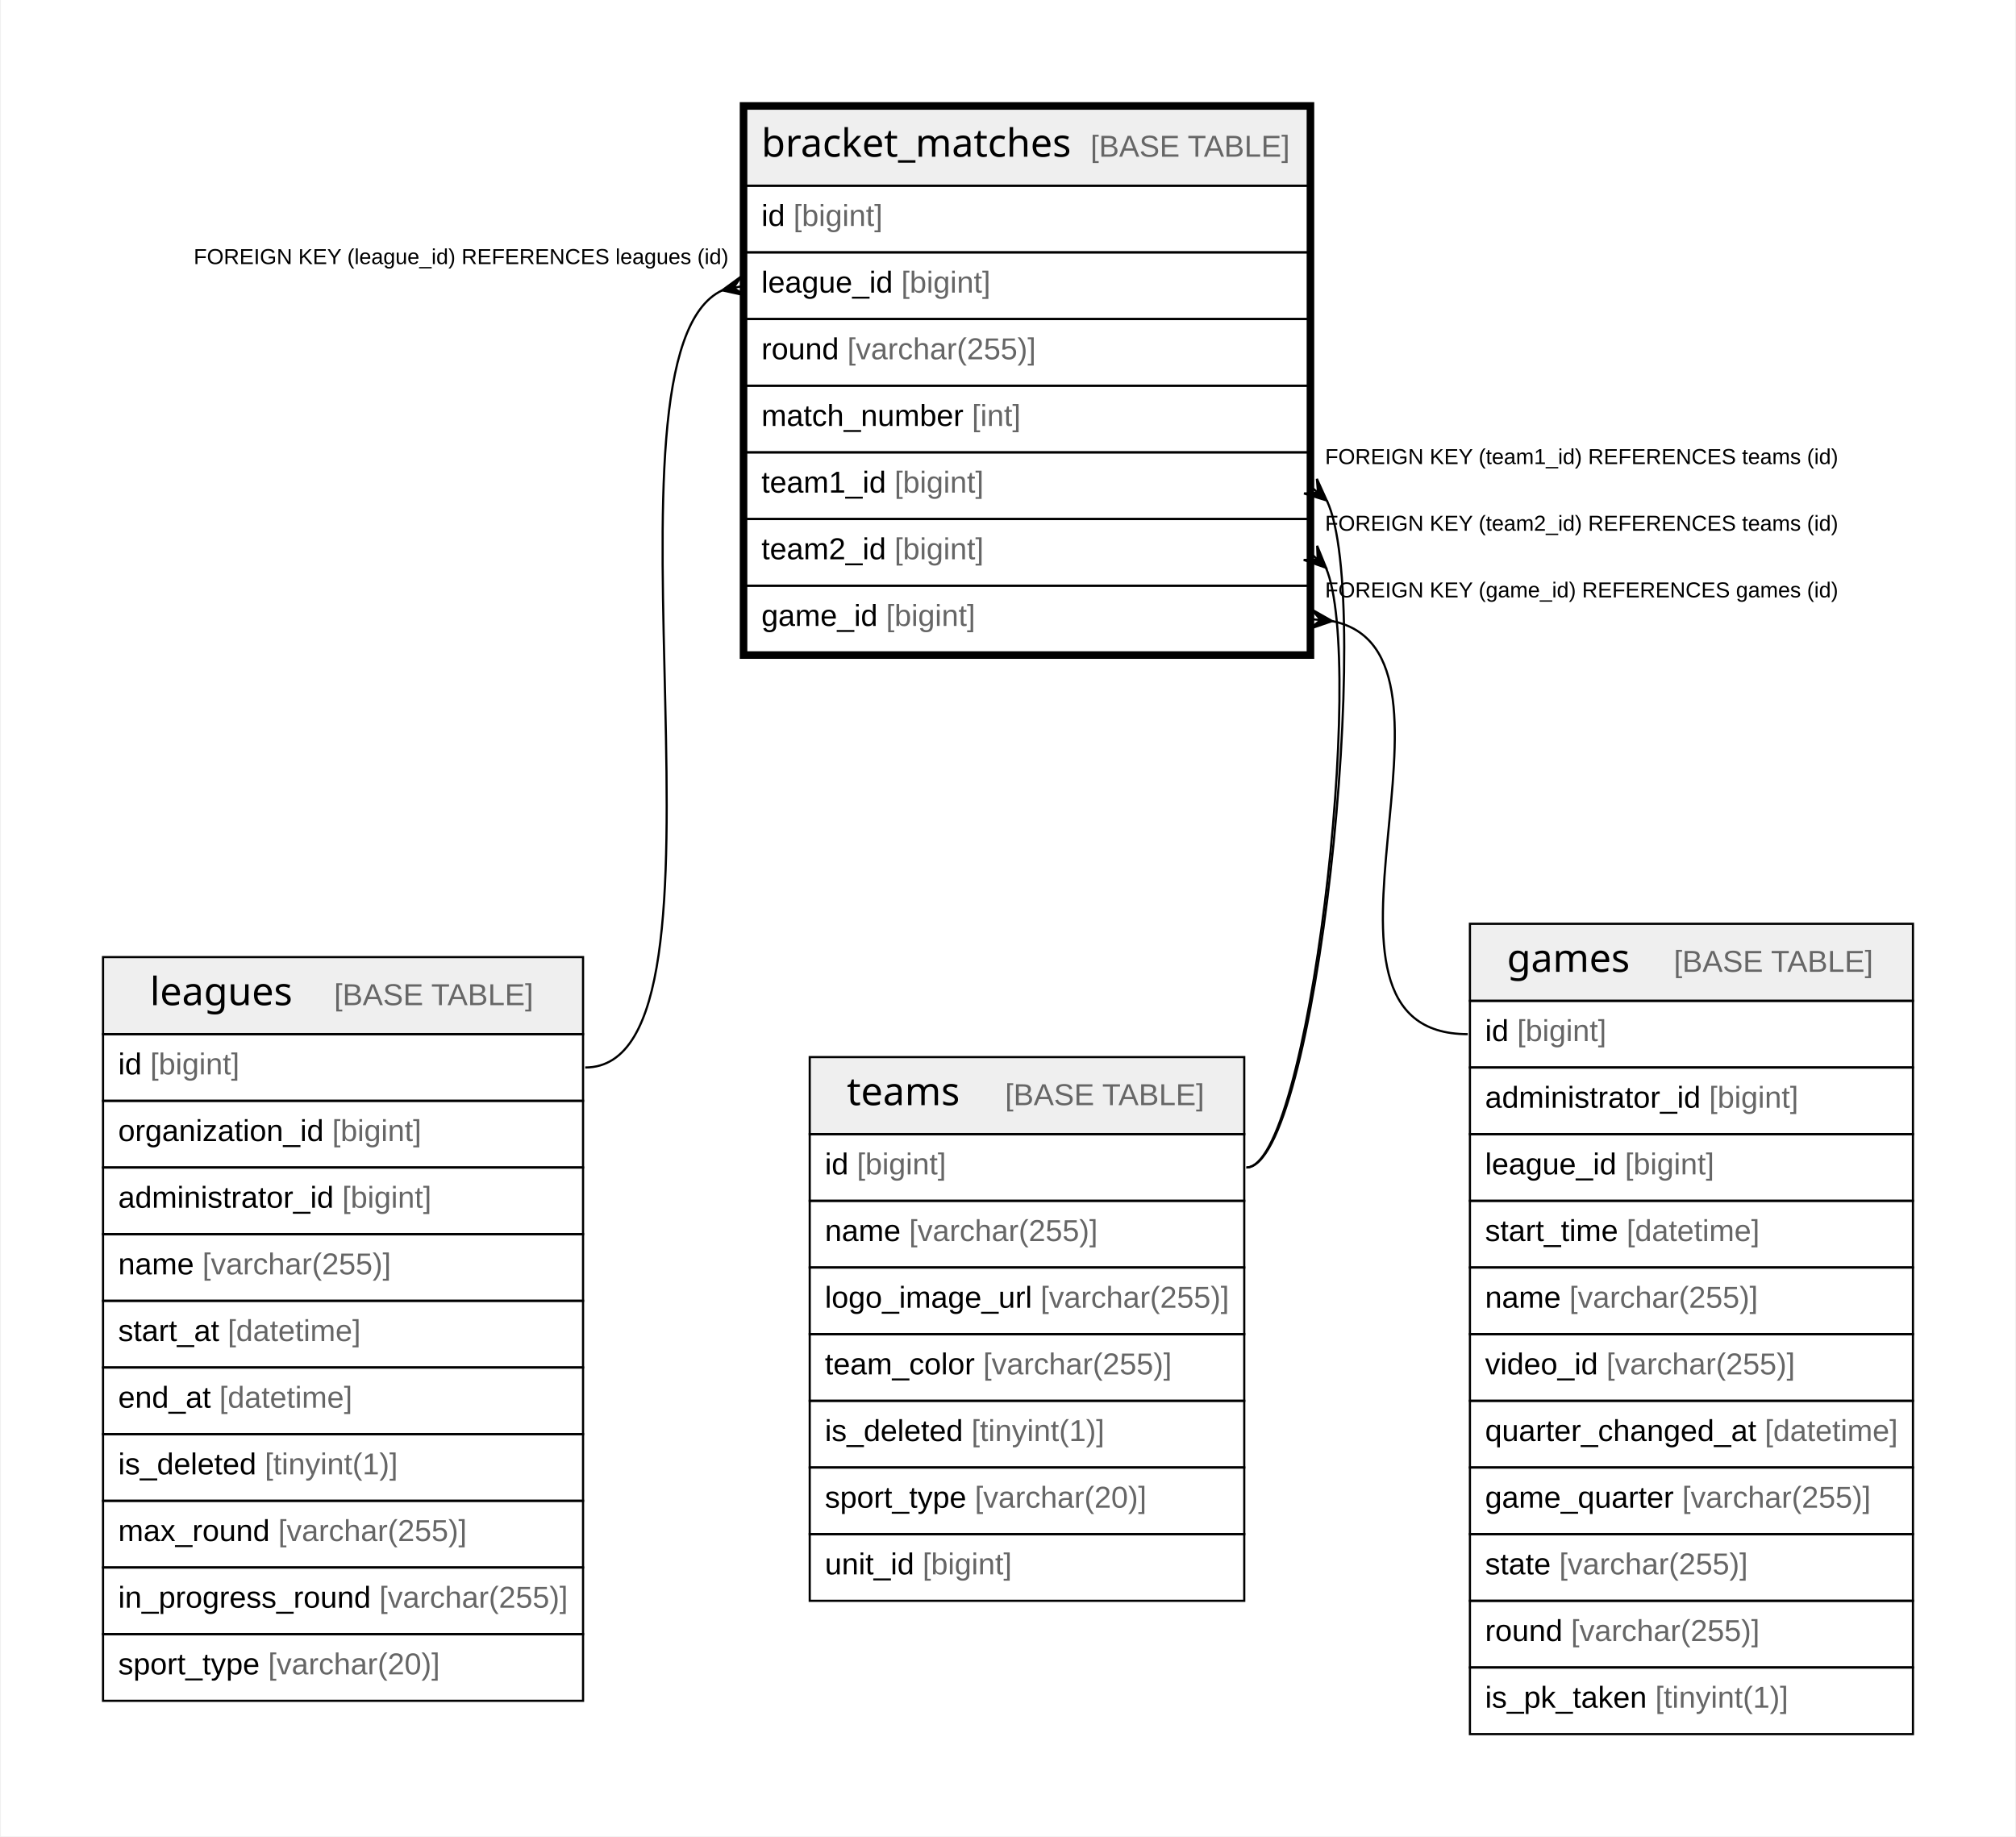
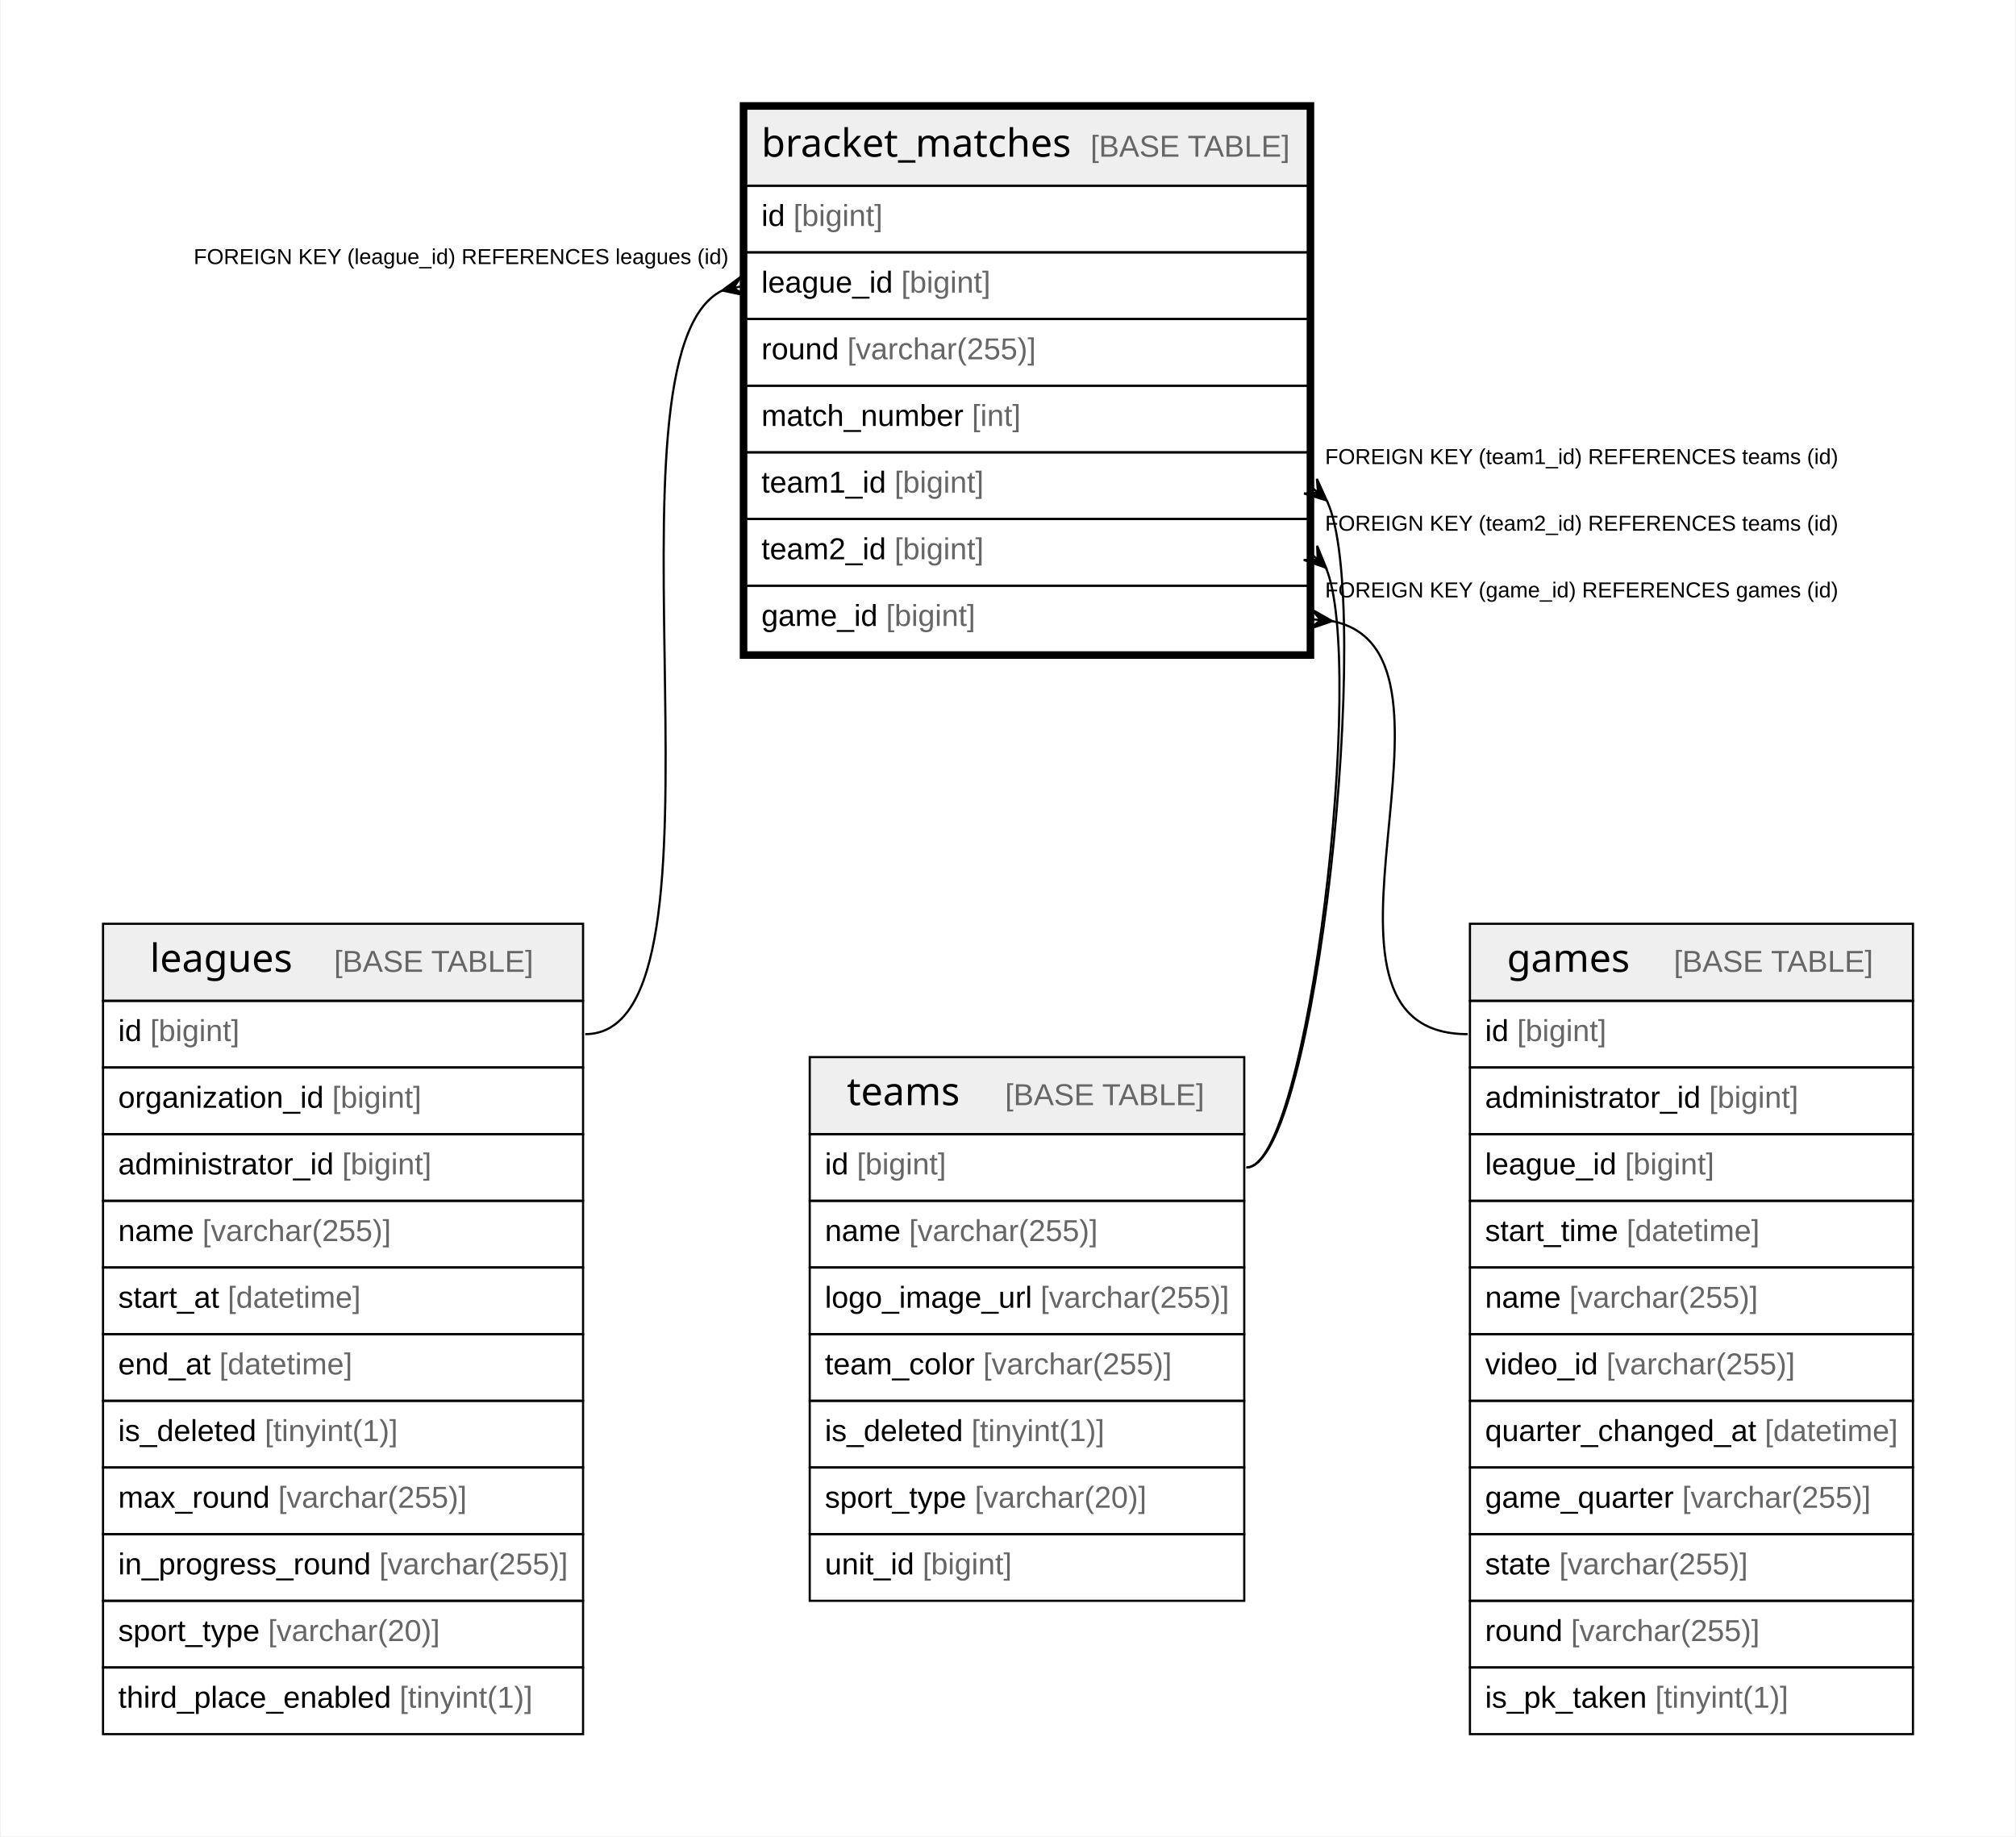
<svg xmlns="http://www.w3.org/2000/svg" width="931pt" height="848pt" viewBox="0.00 0.00 930.63 848.40">
  <g id="graph0" class="graph" transform="scale(1 1) rotate(0) translate(4 844.4)">
    <polygon fill="white" stroke="none" points="-4,4 -4,-844.4 926.63,-844.4 926.63,4 -4,4" />
    <g id="node1" class="node">
      <polygon fill="#efefef" stroke="none" points="340.38,-758.6 340.38,-794.2 599.8,-794.2 599.8,-758.6 340.38,-758.6" />
      <polygon fill="none" stroke="black" points="340.38,-758.6 340.38,-794.2 599.8,-794.2 599.8,-758.6 340.38,-758.6" />
      <text text-anchor="start" x="347.38" y="-772" font-family="Arial Bold" font-size="18.00">bracket_matches</text>
      <text text-anchor="start" x="468.31" y="-772" font-family="Arial" font-size="14.00">    </text>
      <text text-anchor="start" x="499.43" y="-772" font-family="Arial" font-size="14.00" fill="#666666">[BASE TABLE]</text>
      <polygon fill="none" stroke="black" points="340.38,-727.8 340.38,-758.6 599.8,-758.6 599.8,-727.8 340.38,-727.8" />
      <text text-anchor="start" x="347.38" y="-740" font-family="Arial" font-size="14.00">id </text>
      <text text-anchor="start" x="362.16" y="-740" font-family="Arial" font-size="14.00" fill="#666666">[bigint]</text>
      <polygon fill="none" stroke="black" points="340.38,-697 340.38,-727.8 599.8,-727.8 599.8,-697 340.38,-697" />
      <text text-anchor="start" x="347.38" y="-709.2" font-family="Arial" font-size="14.00">league_id </text>
      <text text-anchor="start" x="411.99" y="-709.2" font-family="Arial" font-size="14.00" fill="#666666">[bigint]</text>
      <polygon fill="none" stroke="black" points="340.38,-666.2 340.38,-697 599.8,-697 599.8,-666.2 340.38,-666.2" />
      <text text-anchor="start" x="347.38" y="-678.4" font-family="Arial" font-size="14.00">round </text>
      <text text-anchor="start" x="387.07" y="-678.4" font-family="Arial" font-size="14.00" fill="#666666">[varchar(255)]</text>
      <polygon fill="none" stroke="black" points="340.38,-635.4 340.38,-666.2 599.8,-666.2 599.8,-635.4 340.38,-635.4" />
      <text text-anchor="start" x="347.38" y="-647.6" font-family="Arial" font-size="14.00">match_number </text>
      <text text-anchor="start" x="444.64" y="-647.6" font-family="Arial" font-size="14.00" fill="#666666">[int]</text>
      <polygon fill="none" stroke="black" points="340.38,-604.6 340.38,-635.4 599.8,-635.4 599.8,-604.6 340.38,-604.6" />
      <text text-anchor="start" x="347.38" y="-616.8" font-family="Arial" font-size="14.00">team1_id </text>
      <text text-anchor="start" x="408.86" y="-616.8" font-family="Arial" font-size="14.00" fill="#666666">[bigint]</text>
      <polygon fill="none" stroke="black" points="340.38,-573.8 340.38,-604.6 599.8,-604.6 599.8,-573.8 340.38,-573.8" />
      <text text-anchor="start" x="347.38" y="-586" font-family="Arial" font-size="14.00">team2_id </text>
      <text text-anchor="start" x="408.86" y="-586" font-family="Arial" font-size="14.00" fill="#666666">[bigint]</text>
      <polygon fill="none" stroke="black" points="340.38,-543 340.38,-573.8 599.8,-573.8 599.8,-543 340.38,-543" />
      <text text-anchor="start" x="347.38" y="-555.2" font-family="Arial" font-size="14.00">game_id </text>
      <text text-anchor="start" x="404.97" y="-555.2" font-family="Arial" font-size="14.00" fill="#666666">[bigint]</text>
      <polygon fill="none" stroke="black" stroke-width="3" points="338.88,-541.5 338.88,-795.7 601.3,-795.7 601.3,-541.5 338.88,-541.5" />
    </g>
    <g id="node2" class="node">
-       <polygon fill="#efefef" stroke="none" points="43.2,-366.6 43.2,-402.2 264.98,-402.2 264.98,-366.6 43.2,-366.6" />
-       <polygon fill="none" stroke="black" points="43.2,-366.6 43.2,-402.2 264.98,-402.2 264.98,-366.6 43.2,-366.6" />
-       <text text-anchor="start" x="64.86" y="-380" font-family="Arial Bold" font-size="18.00">leagues</text>
-       <text text-anchor="start" x="118.83" y="-380" font-family="Arial" font-size="14.00">    </text>
-       <text text-anchor="start" x="149.95" y="-380" font-family="Arial" font-size="14.00" fill="#666666">[BASE TABLE]</text>
-       <polygon fill="none" stroke="black" points="43.2,-335.8 43.2,-366.6 264.98,-366.6 264.98,-335.8 43.2,-335.8" />
-       <text text-anchor="start" x="50.2" y="-348" font-family="Arial" font-size="14.00">id </text>
-       <text text-anchor="start" x="64.99" y="-348" font-family="Arial" font-size="14.00" fill="#666666">[bigint]</text>
-       <polygon fill="none" stroke="black" points="43.2,-305 43.2,-335.8 264.98,-335.8 264.98,-305 43.2,-305" />
-       <text text-anchor="start" x="50.2" y="-317.2" font-family="Arial" font-size="14.00">organization_id </text>
-       <text text-anchor="start" x="149.05" y="-317.2" font-family="Arial" font-size="14.00" fill="#666666">[bigint]</text>
-       <polygon fill="none" stroke="black" points="43.2,-274.2 43.2,-305 264.98,-305 264.98,-274.2 43.2,-274.2" />
-       <text text-anchor="start" x="50.2" y="-286.4" font-family="Arial" font-size="14.00">administrator_id </text>
-       <text text-anchor="start" x="153.69" y="-286.4" font-family="Arial" font-size="14.00" fill="#666666">[bigint]</text>
-       <polygon fill="none" stroke="black" points="43.2,-243.4 43.2,-274.2 264.98,-274.2 264.98,-243.4 43.2,-243.4" />
-       <text text-anchor="start" x="50.2" y="-255.6" font-family="Arial" font-size="14.00">name </text>
-       <text text-anchor="start" x="89.11" y="-255.6" font-family="Arial" font-size="14.00" fill="#666666">[varchar(255)]</text>
-       <polygon fill="none" stroke="black" points="43.2,-212.6 43.2,-243.4 264.98,-243.4 264.98,-212.6 43.2,-212.6" />
-       <text text-anchor="start" x="50.2" y="-224.8" font-family="Arial" font-size="14.00">start_at </text>
-       <text text-anchor="start" x="100.78" y="-224.8" font-family="Arial" font-size="14.00" fill="#666666">[datetime]</text>
-       <polygon fill="none" stroke="black" points="43.2,-181.8 43.2,-212.6 264.98,-212.6 264.98,-181.8 43.2,-181.8" />
-       <text text-anchor="start" x="50.2" y="-194" font-family="Arial" font-size="14.00">end_at </text>
-       <text text-anchor="start" x="96.91" y="-194" font-family="Arial" font-size="14.00" fill="#666666">[datetime]</text>
-       <polygon fill="none" stroke="black" points="43.2,-151 43.2,-181.8 264.98,-181.8 264.98,-151 43.2,-151" />
-       <text text-anchor="start" x="50.2" y="-163.2" font-family="Arial" font-size="14.00">is_deleted </text>
-       <text text-anchor="start" x="117.92" y="-163.2" font-family="Arial" font-size="14.00" fill="#666666">[tinyint(1)]</text>
-       <polygon fill="none" stroke="black" points="43.2,-120.2 43.2,-151 264.98,-151 264.98,-120.2 43.2,-120.2" />
-       <text text-anchor="start" x="50.2" y="-132.4" font-family="Arial" font-size="14.00">max_round </text>
-       <text text-anchor="start" x="124.13" y="-132.4" font-family="Arial" font-size="14.00" fill="#666666">[varchar(255)]</text>
-       <polygon fill="none" stroke="black" points="43.2,-89.4 43.2,-120.2 264.98,-120.2 264.98,-89.4 43.2,-89.4" />
-       <text text-anchor="start" x="50.2" y="-101.6" font-family="Arial" font-size="14.00">in_progress_round </text>
-       <text text-anchor="start" x="170.83" y="-101.6" font-family="Arial" font-size="14.00" fill="#666666">[varchar(255)]</text>
-       <polygon fill="none" stroke="black" points="43.2,-58.6 43.2,-89.4 264.98,-89.4 264.98,-58.6 43.2,-58.6" />
-       <text text-anchor="start" x="50.2" y="-70.8" font-family="Arial" font-size="14.00">sport_type </text>
-       <text text-anchor="start" x="119.46" y="-70.8" font-family="Arial" font-size="14.00" fill="#666666">[varchar(20)]</text>
+       <polygon fill="#efefef" stroke="none" points="43.2,-382 43.2,-417.6 264.98,-417.6 264.98,-382 43.2,-382" />
+       <polygon fill="none" stroke="black" points="43.2,-382 43.2,-417.6 264.98,-417.6 264.98,-382 43.2,-382" />
+       <text text-anchor="start" x="64.86" y="-395.4" font-family="Arial Bold" font-size="18.00">leagues</text>
+       <text text-anchor="start" x="118.83" y="-395.4" font-family="Arial" font-size="14.00">    </text>
+       <text text-anchor="start" x="149.95" y="-395.4" font-family="Arial" font-size="14.00" fill="#666666">[BASE TABLE]</text>
+       <polygon fill="none" stroke="black" points="43.2,-351.2 43.2,-382 264.98,-382 264.98,-351.2 43.2,-351.2" />
+       <text text-anchor="start" x="50.2" y="-363.4" font-family="Arial" font-size="14.00">id </text>
+       <text text-anchor="start" x="64.99" y="-363.4" font-family="Arial" font-size="14.00" fill="#666666">[bigint]</text>
+       <polygon fill="none" stroke="black" points="43.2,-320.4 43.2,-351.2 264.98,-351.2 264.98,-320.4 43.2,-320.4" />
+       <text text-anchor="start" x="50.2" y="-332.6" font-family="Arial" font-size="14.00">organization_id </text>
+       <text text-anchor="start" x="149.05" y="-332.6" font-family="Arial" font-size="14.00" fill="#666666">[bigint]</text>
+       <polygon fill="none" stroke="black" points="43.2,-289.6 43.2,-320.4 264.98,-320.4 264.98,-289.6 43.2,-289.6" />
+       <text text-anchor="start" x="50.2" y="-301.8" font-family="Arial" font-size="14.00">administrator_id </text>
+       <text text-anchor="start" x="153.69" y="-301.8" font-family="Arial" font-size="14.00" fill="#666666">[bigint]</text>
+       <polygon fill="none" stroke="black" points="43.2,-258.8 43.2,-289.6 264.98,-289.6 264.98,-258.8 43.2,-258.8" />
+       <text text-anchor="start" x="50.2" y="-271" font-family="Arial" font-size="14.00">name </text>
+       <text text-anchor="start" x="89.11" y="-271" font-family="Arial" font-size="14.00" fill="#666666">[varchar(255)]</text>
+       <polygon fill="none" stroke="black" points="43.2,-228 43.2,-258.8 264.98,-258.8 264.98,-228 43.2,-228" />
+       <text text-anchor="start" x="50.2" y="-240.2" font-family="Arial" font-size="14.00">start_at </text>
+       <text text-anchor="start" x="100.78" y="-240.2" font-family="Arial" font-size="14.00" fill="#666666">[datetime]</text>
+       <polygon fill="none" stroke="black" points="43.2,-197.2 43.2,-228 264.98,-228 264.98,-197.2 43.2,-197.2" />
+       <text text-anchor="start" x="50.2" y="-209.4" font-family="Arial" font-size="14.00">end_at </text>
+       <text text-anchor="start" x="96.91" y="-209.4" font-family="Arial" font-size="14.00" fill="#666666">[datetime]</text>
+       <polygon fill="none" stroke="black" points="43.2,-166.4 43.2,-197.2 264.98,-197.2 264.98,-166.4 43.2,-166.4" />
+       <text text-anchor="start" x="50.2" y="-178.6" font-family="Arial" font-size="14.00">is_deleted </text>
+       <text text-anchor="start" x="117.92" y="-178.6" font-family="Arial" font-size="14.00" fill="#666666">[tinyint(1)]</text>
+       <polygon fill="none" stroke="black" points="43.2,-135.6 43.2,-166.4 264.98,-166.4 264.98,-135.6 43.2,-135.6" />
+       <text text-anchor="start" x="50.2" y="-147.8" font-family="Arial" font-size="14.00">max_round </text>
+       <text text-anchor="start" x="124.13" y="-147.8" font-family="Arial" font-size="14.00" fill="#666666">[varchar(255)]</text>
+       <polygon fill="none" stroke="black" points="43.2,-104.8 43.2,-135.6 264.98,-135.6 264.98,-104.8 43.2,-104.8" />
+       <text text-anchor="start" x="50.2" y="-117" font-family="Arial" font-size="14.00">in_progress_round </text>
+       <text text-anchor="start" x="170.83" y="-117" font-family="Arial" font-size="14.00" fill="#666666">[varchar(255)]</text>
+       <polygon fill="none" stroke="black" points="43.2,-74 43.2,-104.8 264.98,-104.8 264.98,-74 43.2,-74" />
+       <text text-anchor="start" x="50.2" y="-86.2" font-family="Arial" font-size="14.00">sport_type </text>
+       <text text-anchor="start" x="119.46" y="-86.2" font-family="Arial" font-size="14.00" fill="#666666">[varchar(20)]</text>
+       <polygon fill="none" stroke="black" points="43.2,-43.2 43.2,-74 264.98,-74 264.98,-43.2 43.2,-43.2" />
+       <text text-anchor="start" x="50.2" y="-55.4" font-family="Arial" font-size="14.00">third_place_enabled </text>
+       <text text-anchor="start" x="180.19" y="-55.4" font-family="Arial" font-size="14.00" fill="#666666">[tinyint(1)]</text>
    </g>
    <g id="edge1" class="edge">
-       <path fill="none" stroke="black" d="M329.35,-710.28C265.24,-680.68 344.21,-351.2 265.98,-351.2" />
-       <polygon fill="black" stroke="black" points="329.27,-710.26 338.12,-716.73 334.48,-711.37 338.72,-712.26 338.72,-712.26 338.72,-712.26 334.48,-711.37 339.98,-707.93 329.27,-710.26" />
+       <path fill="none" stroke="black" d="M329.37,-710.19C268.31,-680.74 340.85,-366.6 265.98,-366.6" />
+       <polygon fill="black" stroke="black" points="329.28,-710.17 338.08,-716.72 334.49,-711.32 338.72,-712.26 338.72,-712.26 338.72,-712.26 334.49,-711.32 340.02,-707.93 329.28,-710.17" />
      <text text-anchor="start" x="85.07" y="-722.4" font-family="Arial" font-size="10.00">FOREIGN KEY (league_id) REFERENCES leagues (id)</text>
    </g>
    <g id="node3" class="node">
      <polygon fill="#efefef" stroke="none" points="369.71,-320.4 369.71,-356 570.47,-356 570.47,-320.4 369.71,-320.4" />
      <polygon fill="none" stroke="black" points="369.71,-320.4 369.71,-356 570.47,-356 570.47,-320.4 369.71,-320.4" />
      <text text-anchor="start" x="386.85" y="-333.8" font-family="Arial Bold" font-size="18.00">teams</text>
      <text text-anchor="start" x="428.84" y="-333.8" font-family="Arial" font-size="14.00">    </text>
      <text text-anchor="start" x="459.95" y="-333.8" font-family="Arial" font-size="14.00" fill="#666666">[BASE TABLE]</text>
      <polygon fill="none" stroke="black" points="369.71,-289.6 369.71,-320.4 570.47,-320.4 570.47,-289.6 369.71,-289.6" />
      <text text-anchor="start" x="376.71" y="-301.8" font-family="Arial" font-size="14.00">id </text>
      <text text-anchor="start" x="391.49" y="-301.8" font-family="Arial" font-size="14.00" fill="#666666">[bigint]</text>
      <polygon fill="none" stroke="black" points="369.71,-258.8 369.71,-289.6 570.47,-289.6 570.47,-258.8 369.71,-258.8" />
      <text text-anchor="start" x="376.71" y="-271" font-family="Arial" font-size="14.00">name </text>
      <text text-anchor="start" x="415.62" y="-271" font-family="Arial" font-size="14.00" fill="#666666">[varchar(255)]</text>
      <polygon fill="none" stroke="black" points="369.71,-228 369.71,-258.8 570.47,-258.8 570.47,-228 369.71,-228" />
      <text text-anchor="start" x="376.71" y="-240.2" font-family="Arial" font-size="14.00">logo_image_url </text>
      <text text-anchor="start" x="476.33" y="-240.2" font-family="Arial" font-size="14.00" fill="#666666">[varchar(255)]</text>
      <polygon fill="none" stroke="black" points="369.71,-197.2 369.71,-228 570.47,-228 570.47,-197.2 369.71,-197.2" />
      <text text-anchor="start" x="376.71" y="-209.4" font-family="Arial" font-size="14.00">team_color </text>
      <text text-anchor="start" x="449.85" y="-209.4" font-family="Arial" font-size="14.00" fill="#666666">[varchar(255)]</text>
      <polygon fill="none" stroke="black" points="369.71,-166.4 369.71,-197.2 570.47,-197.2 570.47,-166.4 369.71,-166.4" />
      <text text-anchor="start" x="376.71" y="-178.6" font-family="Arial" font-size="14.00">is_deleted </text>
      <text text-anchor="start" x="444.42" y="-178.6" font-family="Arial" font-size="14.00" fill="#666666">[tinyint(1)]</text>
      <polygon fill="none" stroke="black" points="369.71,-135.6 369.71,-166.4 570.47,-166.4 570.47,-135.6 369.71,-135.6" />
      <text text-anchor="start" x="376.71" y="-147.8" font-family="Arial" font-size="14.00">sport_type </text>
      <text text-anchor="start" x="445.97" y="-147.8" font-family="Arial" font-size="14.00" fill="#666666">[varchar(20)]</text>
      <polygon fill="none" stroke="black" points="369.71,-104.8 369.71,-135.6 570.47,-135.6 570.47,-104.8 369.71,-104.8" />
      <text text-anchor="start" x="376.71" y="-117" font-family="Arial" font-size="14.00">unit_id </text>
      <text text-anchor="start" x="421.85" y="-117" font-family="Arial" font-size="14.00" fill="#666666">[bigint]</text>
    </g>
    <g id="edge2" class="edge">
      <path fill="none" stroke="black" d="M608.62,-613.13C630.75,-567.06 603.53,-305 571.47,-305" />
      <polygon fill="black" stroke="black" points="608.56,-613.18 598.08,-616.4 604.56,-616.7 601.3,-619.56 601.3,-619.56 601.3,-619.56 604.56,-616.7 604.03,-623.16 608.56,-613.18" />
      <text text-anchor="start" x="607.8" y="-630" font-family="Arial" font-size="10.00">FOREIGN KEY (team1_id) REFERENCES teams (id)</text>
    </g>
    <g id="edge3" class="edge">
      <path fill="none" stroke="black" d="M608.17,-582.17C627.03,-538.41 600.24,-305 571.47,-305" />
      <polygon fill="black" stroke="black" points="608.28,-582.07 597.94,-585.71 604.42,-585.75 601.29,-588.74 601.29,-588.74 601.29,-588.74 604.42,-585.75 604.15,-592.23 608.28,-582.07" />
      <text text-anchor="start" x="607.8" y="-599.2" font-family="Arial" font-size="10.00">FOREIGN KEY (team2_id) REFERENCES teams (id)</text>
    </g>
    <g id="node4" class="node">
      <polygon fill="#efefef" stroke="none" points="674.74,-382 674.74,-417.6 879.43,-417.6 879.43,-382 674.74,-382" />
      <polygon fill="none" stroke="black" points="674.74,-382 674.74,-417.6 879.43,-417.6 879.43,-382 674.74,-382" />
      <text text-anchor="start" x="691.85" y="-395.4" font-family="Arial Bold" font-size="18.00">games</text>
      <text text-anchor="start" x="737.84" y="-395.4" font-family="Arial" font-size="14.00">    </text>
      <text text-anchor="start" x="768.95" y="-395.4" font-family="Arial" font-size="14.00" fill="#666666">[BASE TABLE]</text>
      <polygon fill="none" stroke="black" points="674.74,-351.2 674.74,-382 879.43,-382 879.43,-351.2 674.74,-351.2" />
      <text text-anchor="start" x="681.74" y="-363.4" font-family="Arial" font-size="14.00">id </text>
      <text text-anchor="start" x="696.53" y="-363.4" font-family="Arial" font-size="14.00" fill="#666666">[bigint]</text>
      <polygon fill="none" stroke="black" points="674.74,-320.4 674.74,-351.2 879.43,-351.2 879.43,-320.4 674.74,-320.4" />
      <text text-anchor="start" x="681.74" y="-332.6" font-family="Arial" font-size="14.00">administrator_id </text>
      <text text-anchor="start" x="785.23" y="-332.6" font-family="Arial" font-size="14.00" fill="#666666">[bigint]</text>
      <polygon fill="none" stroke="black" points="674.74,-289.6 674.74,-320.4 879.43,-320.4 879.43,-289.6 674.74,-289.6" />
      <text text-anchor="start" x="681.74" y="-301.8" font-family="Arial" font-size="14.00">league_id </text>
      <text text-anchor="start" x="746.36" y="-301.8" font-family="Arial" font-size="14.00" fill="#666666">[bigint]</text>
      <polygon fill="none" stroke="black" points="674.74,-258.8 674.74,-289.6 879.43,-289.6 879.43,-258.8 674.74,-258.8" />
      <text text-anchor="start" x="681.74" y="-271" font-family="Arial" font-size="14.00">start_time </text>
      <text text-anchor="start" x="747.1" y="-271" font-family="Arial" font-size="14.00" fill="#666666">[datetime]</text>
      <polygon fill="none" stroke="black" points="674.74,-228 674.74,-258.8 879.43,-258.8 879.43,-228 674.74,-228" />
      <text text-anchor="start" x="681.74" y="-240.2" font-family="Arial" font-size="14.00">name </text>
      <text text-anchor="start" x="720.66" y="-240.2" font-family="Arial" font-size="14.00" fill="#666666">[varchar(255)]</text>
      <polygon fill="none" stroke="black" points="674.74,-197.2 674.74,-228 879.43,-228 879.43,-197.2 674.74,-197.2" />
      <text text-anchor="start" x="681.74" y="-209.4" font-family="Arial" font-size="14.00">video_id </text>
      <text text-anchor="start" x="737.79" y="-209.4" font-family="Arial" font-size="14.00" fill="#666666">[varchar(255)]</text>
      <polygon fill="none" stroke="black" points="674.74,-166.4 674.74,-197.2 879.43,-197.2 879.43,-166.4 674.74,-166.4" />
      <text text-anchor="start" x="681.74" y="-178.6" font-family="Arial" font-size="14.00">quarter_changed_at </text>
      <text text-anchor="start" x="810.96" y="-178.6" font-family="Arial" font-size="14.00" fill="#666666">[datetime]</text>
      <polygon fill="none" stroke="black" points="674.74,-135.6 674.74,-166.4 879.43,-166.4 879.43,-135.6 674.74,-135.6" />
      <text text-anchor="start" x="681.74" y="-147.8" font-family="Arial" font-size="14.00">game_quarter </text>
      <text text-anchor="start" x="772.8" y="-147.8" font-family="Arial" font-size="14.00" fill="#666666">[varchar(255)]</text>
      <polygon fill="none" stroke="black" points="674.74,-104.8 674.74,-135.6 879.43,-135.6 879.43,-104.8 674.74,-104.8" />
      <text text-anchor="start" x="681.74" y="-117" font-family="Arial" font-size="14.00">state </text>
      <text text-anchor="start" x="715.99" y="-117" font-family="Arial" font-size="14.00" fill="#666666">[varchar(255)]</text>
      <polygon fill="none" stroke="black" points="674.74,-74 674.74,-104.8 879.43,-104.8 879.43,-74 674.74,-74" />
      <text text-anchor="start" x="681.74" y="-86.2" font-family="Arial" font-size="14.00">round </text>
      <text text-anchor="start" x="721.44" y="-86.2" font-family="Arial" font-size="14.00" fill="#666666">[varchar(255)]</text>
      <polygon fill="none" stroke="black" points="674.74,-43.2 674.74,-74 879.43,-74 879.43,-43.2 674.74,-43.2" />
      <text text-anchor="start" x="681.74" y="-55.4" font-family="Arial" font-size="14.00">is_pk_taken </text>
      <text text-anchor="start" x="760.35" y="-55.4" font-family="Arial" font-size="14.00" fill="#666666">[tinyint(1)]</text>
    </g>
    <g id="edge4" class="edge">
      <path fill="none" stroke="black" d="M611.04,-557.46C683.36,-542.99 586.28,-366.6 673.74,-366.6" />
      <polygon fill="black" stroke="black" points="611.09,-557.45 600.72,-553.89 605.78,-557.94 601.47,-558.34 601.47,-558.34 601.47,-558.34 605.78,-557.94 601.55,-562.85 611.09,-557.45" />
      <text text-anchor="start" x="607.8" y="-568.4" font-family="Arial" font-size="10.00">FOREIGN KEY (game_id) REFERENCES games (id)</text>
    </g>
  </g>
</svg>
